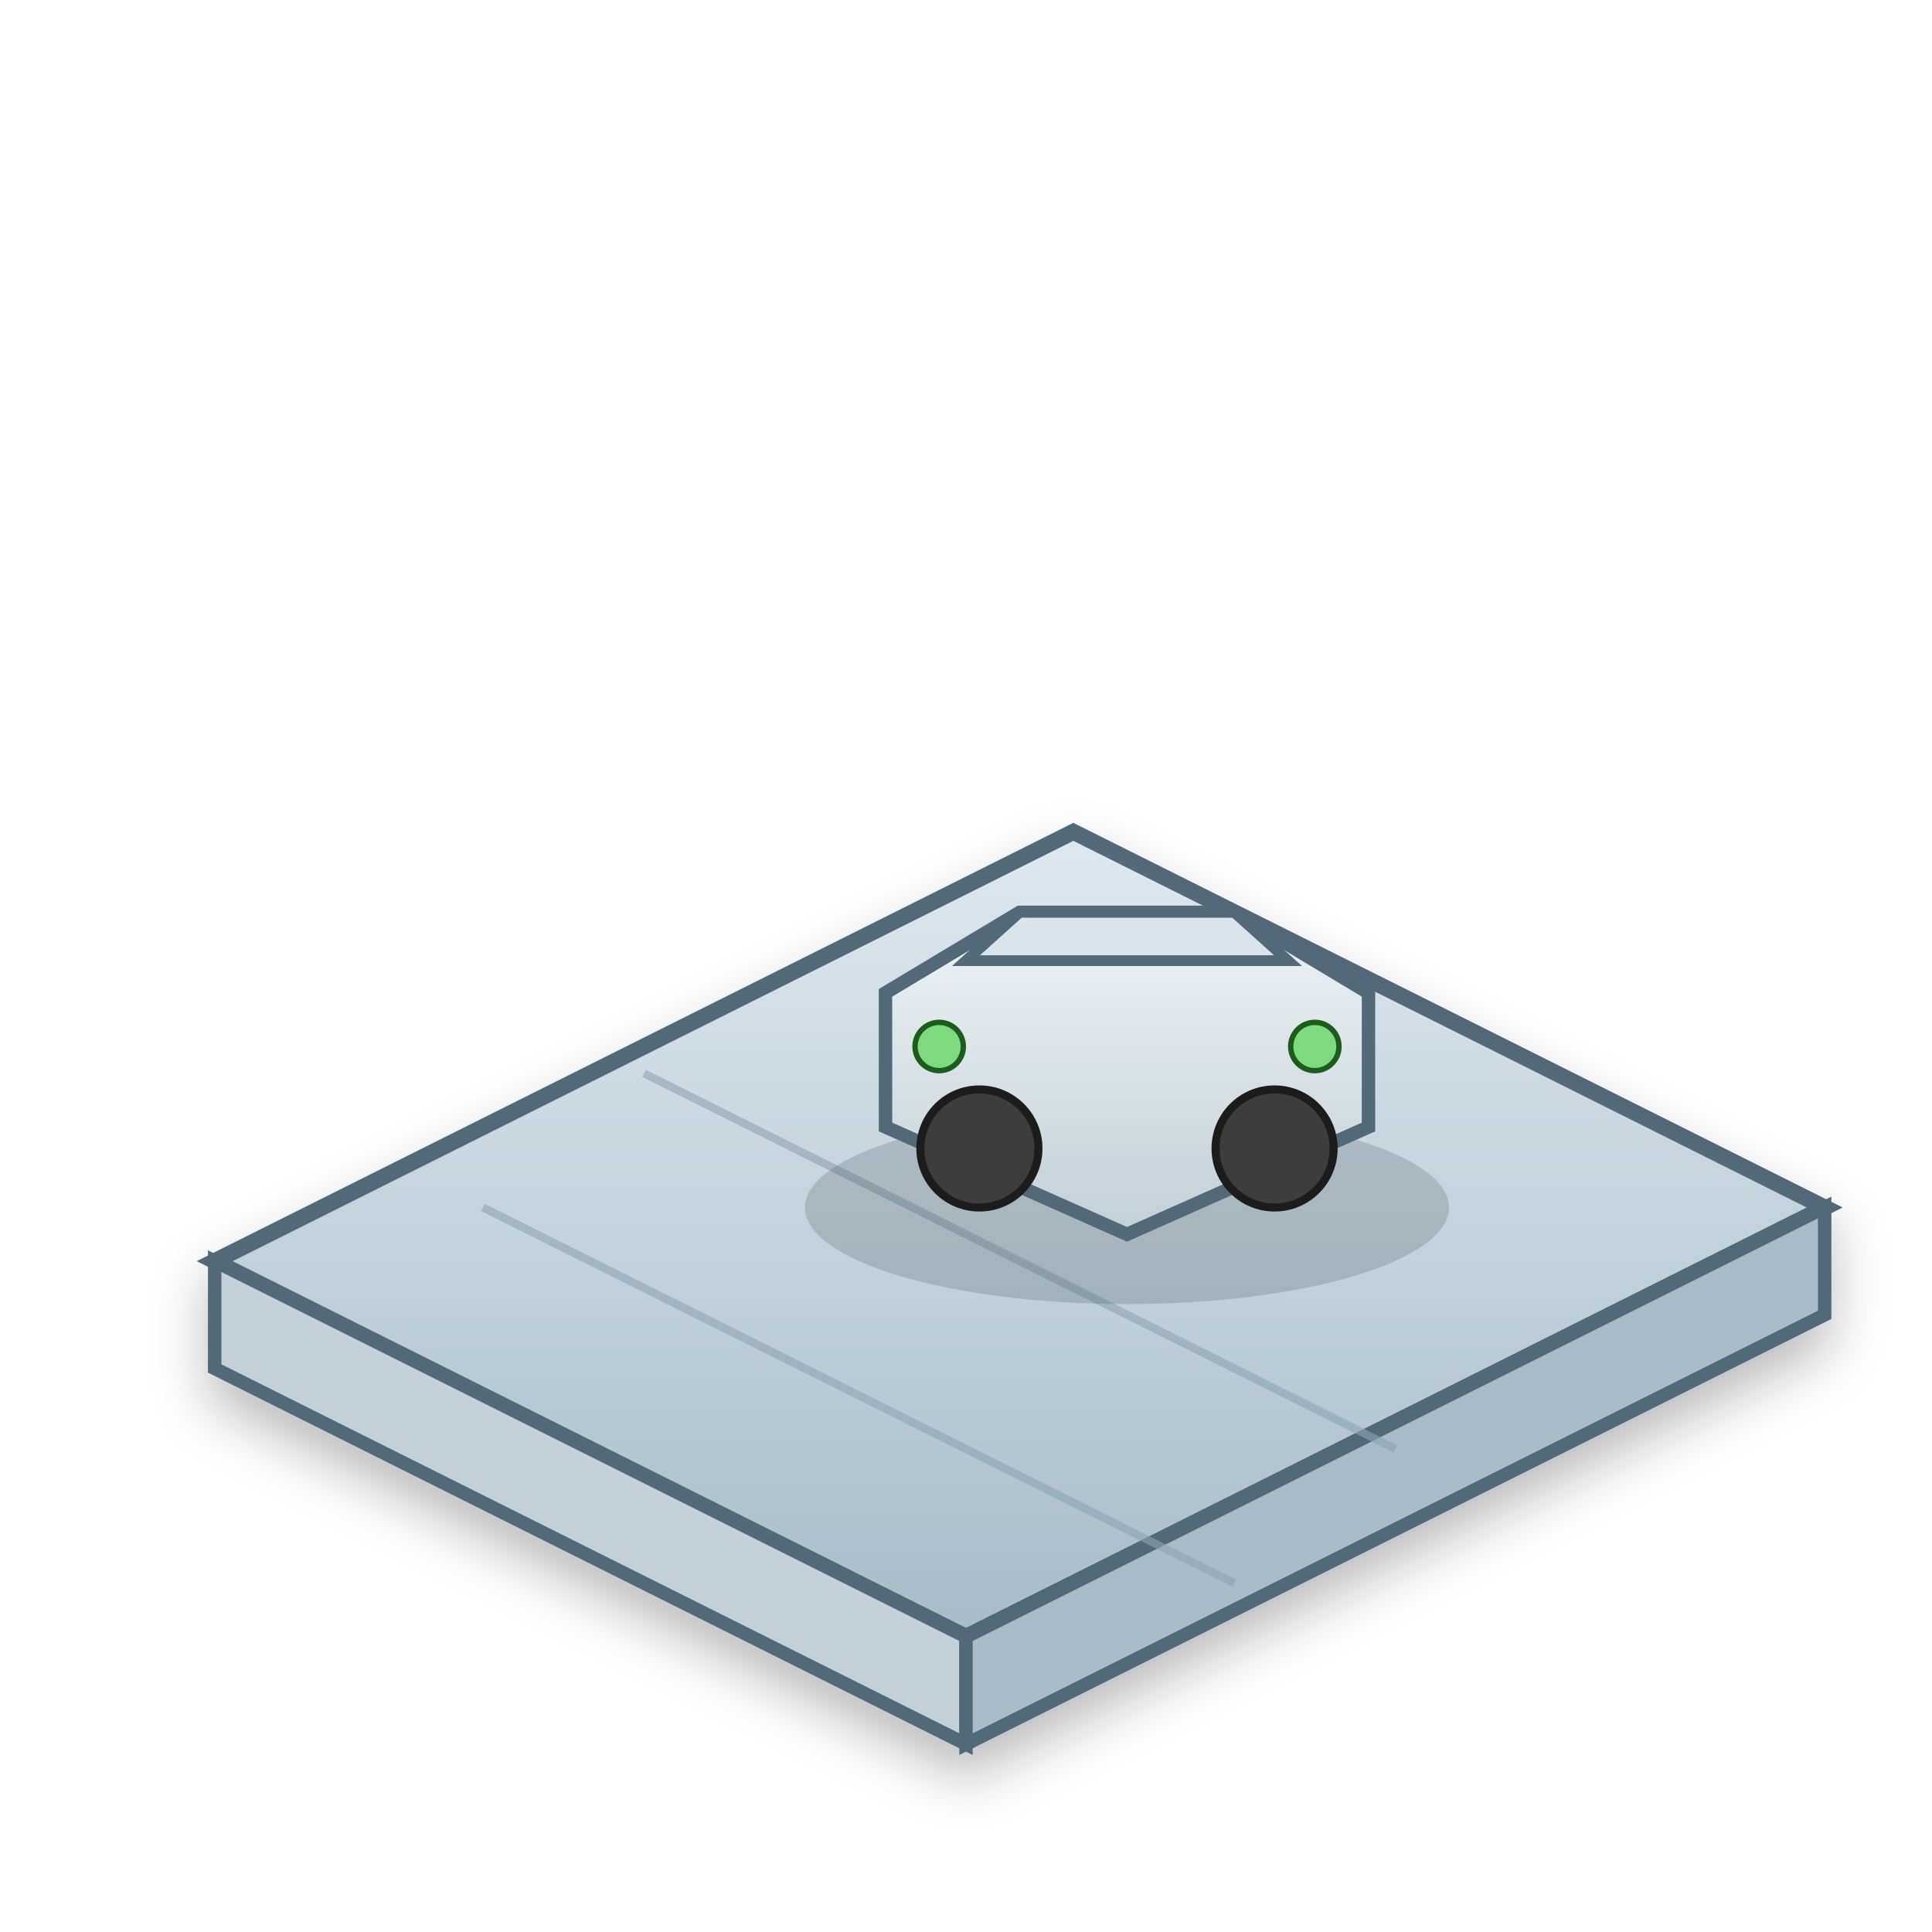
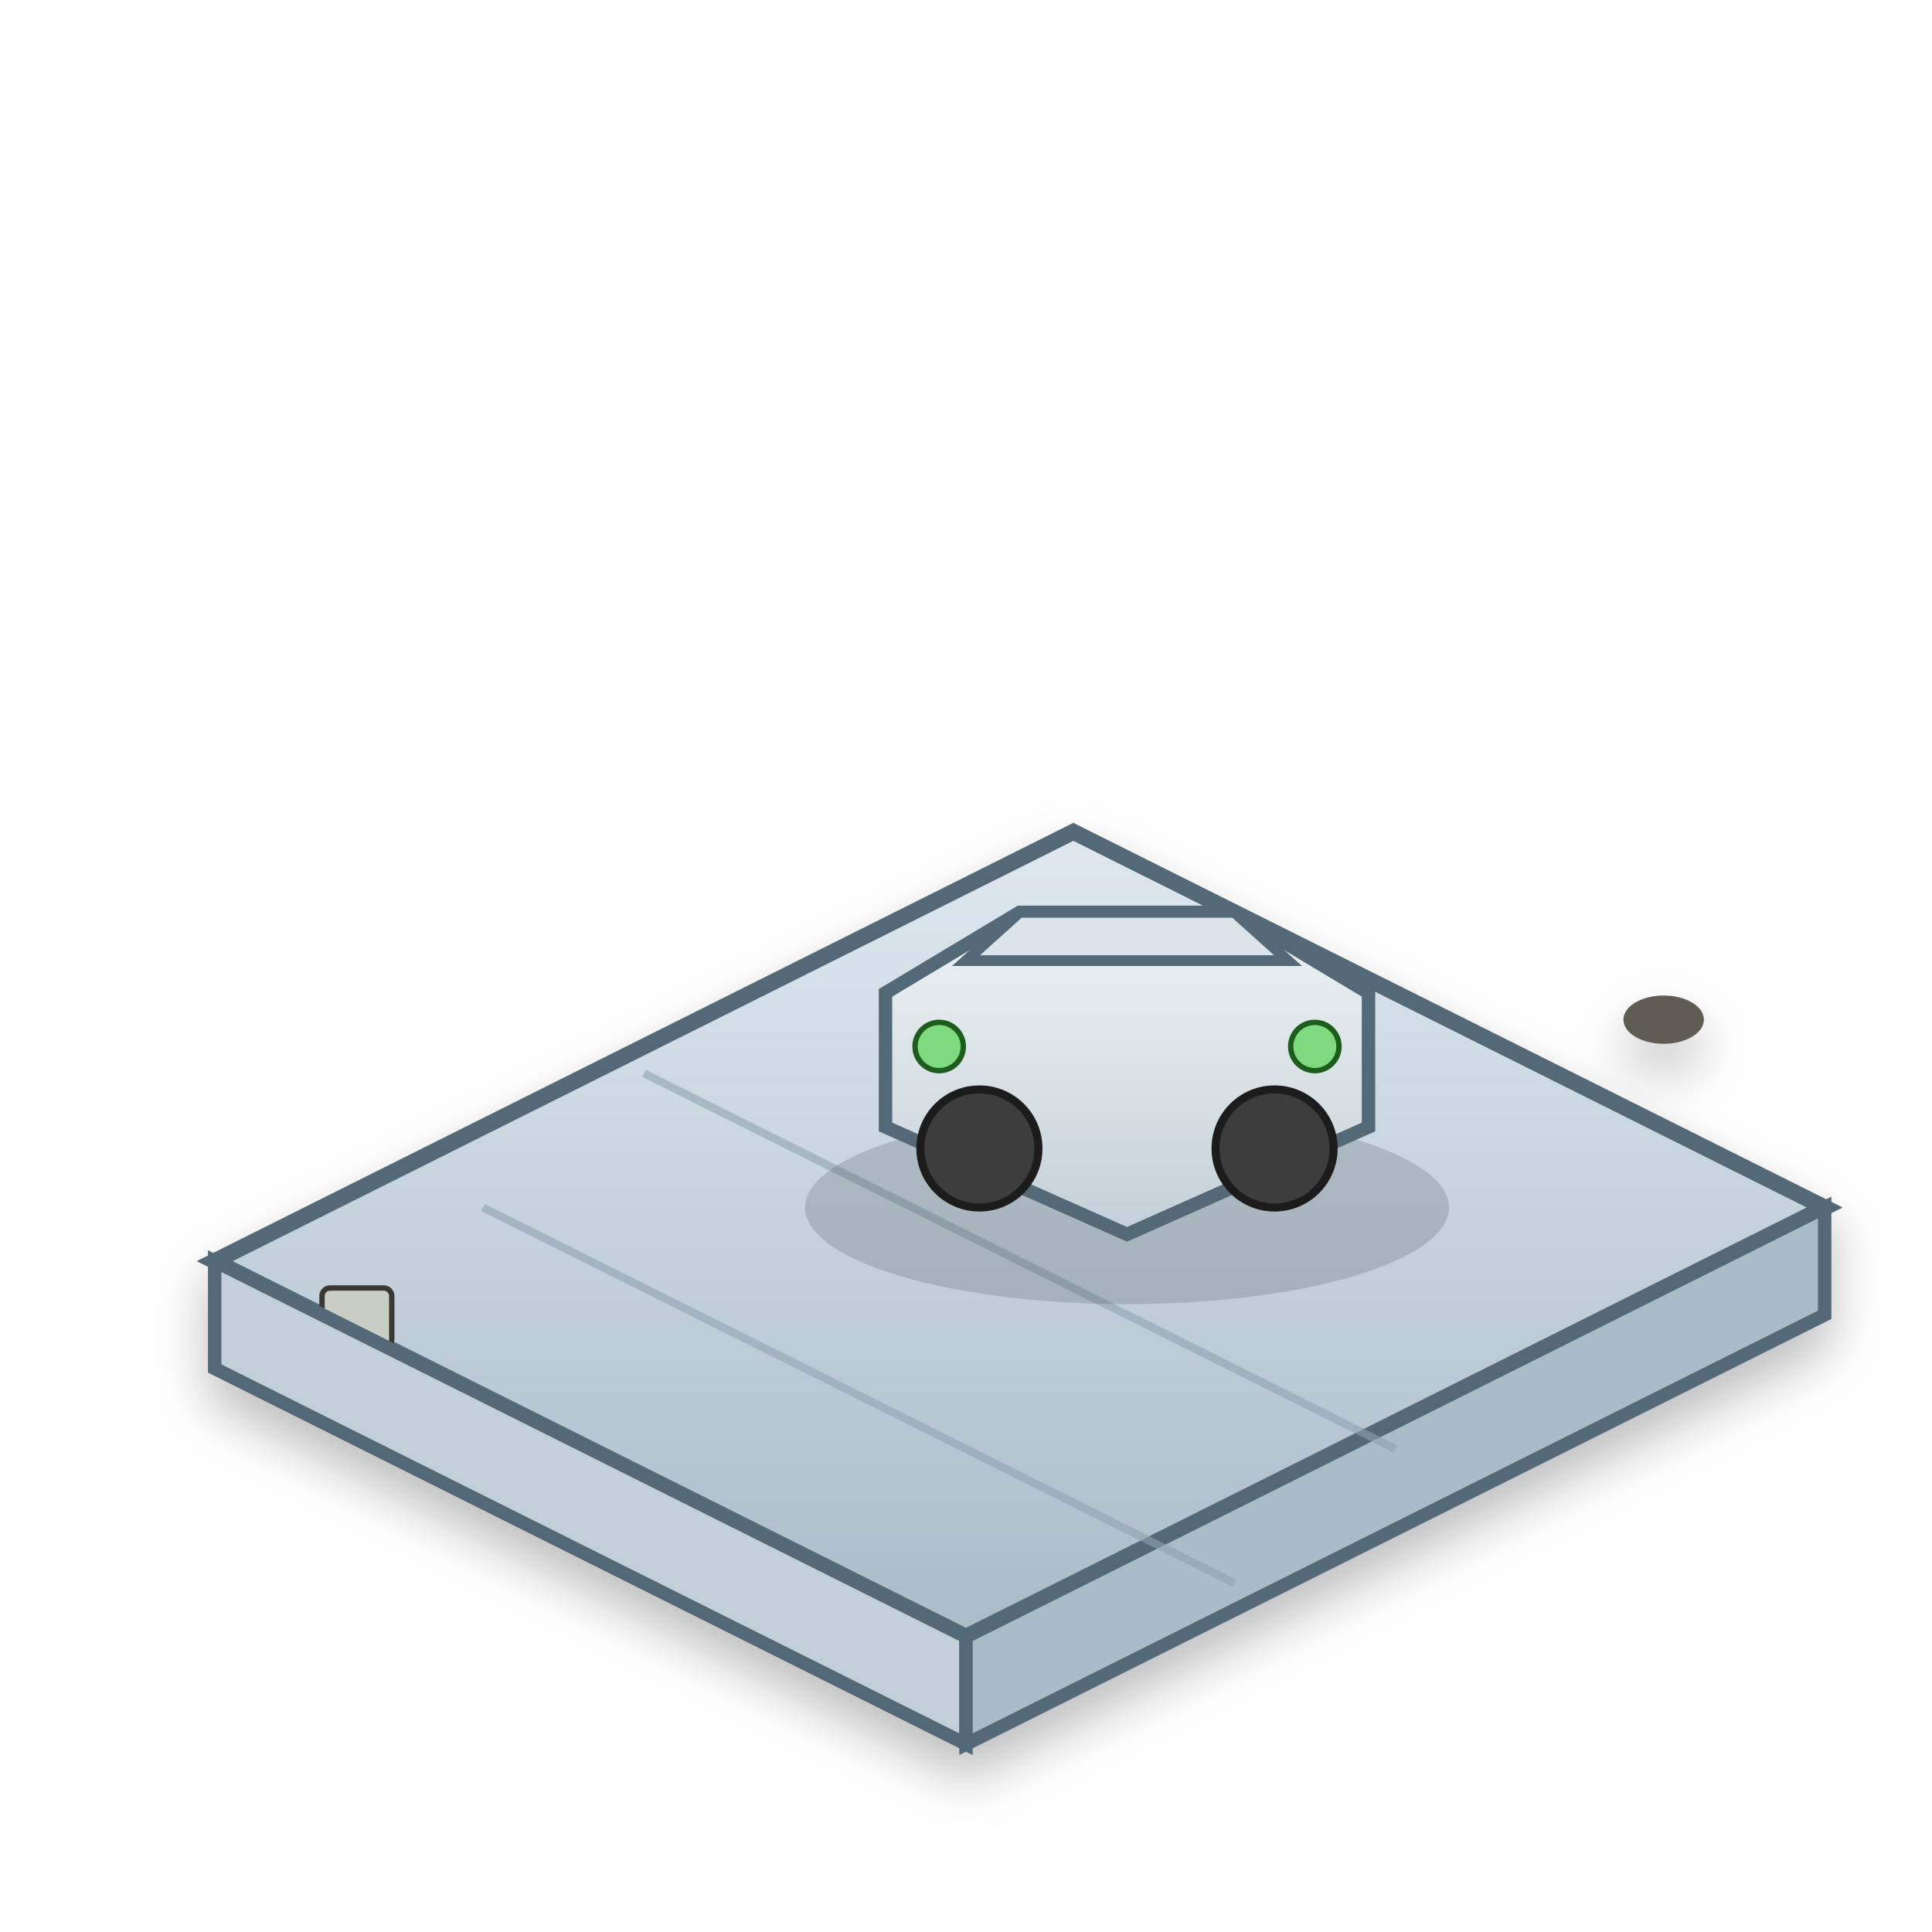
<svg xmlns="http://www.w3.org/2000/svg" viewBox="0 0 720 720">
  <defs>
    <linearGradient id="yardPad" x1="0" y1="0" x2="0" y2="1">
      <stop stop-color="#dfe8ef" />
      <stop offset="1" stop-color="#a9bcc7" />
    </linearGradient>
    <linearGradient id="roverBody" x1="0" y1="0" x2="0" y2="1">
      <stop stop-color="#eef3f5" />
      <stop offset="1" stop-color="#c3d0d7" />
    </linearGradient>
    <filter id="yardShadow" x="-30%" y="-30%" width="160%" height="160%">
      <feDropShadow dx="0" dy="10" stdDeviation="10" flood-opacity=".26" />
    </filter>
  </defs>
  <g filter="url(#yardShadow)" transform="translate(60 150)">
    <path d="M20 320 300 460 620 300 340 160Z" fill="url(#yardPad)" stroke="#526977" stroke-width="6" />
+     <g stroke="#3a3730" stroke-width="2">
+       <rect x="60" y="330" width="26" height="22" rx="3" fill="#c9cec5" />
+       <ellipse cx="560" cy="230" rx="15" ry="9" fill="#5f5c53" stroke="none" />
+     </g>
    <path d="M20 320 300 460 300 500 20 360Z" fill="#c3d0d7" stroke="#526977" stroke-width="5" />
    <path d="M300 460 620 300 620 340 300 500Z" fill="#a9bcc7" stroke="#526977" stroke-width="5" />
    <g stroke="#8ea3af" stroke-width="3" opacity=".6">
      <path d="M120 300 400 440" fill="none" />
      <path d="M180 250 460 390" fill="none" />
    </g>
    <g transform="translate(360 210)">
      <ellipse cx="0" cy="90" rx="120" ry="36" fill="#26343a" opacity=".18" />
      <path d="M-90 60 0 100 90 60 90 10 40 -20 -40 -20 -90 10Z" fill="url(#roverBody)" stroke="#526977" stroke-width="5" />
      <path d="M-40 -20 40 -20 60 -2 -60 -2Z" fill="#dbe4ea" stroke="#526977" stroke-width="4" />
      <g fill="#3d3d3d" stroke="#1c1c1c" stroke-width="3">
        <circle cx="-55" cy="68" r="22" />
        <circle cx="55" cy="68" r="22" />
      </g>
      <g fill="#7fd97f" stroke="#1d5c1d" stroke-width="2">
        <circle cx="-70" cy="30" r="9" />
        <circle cx="70" cy="30" r="9" />
      </g>
    </g>
  </g>
</svg>
